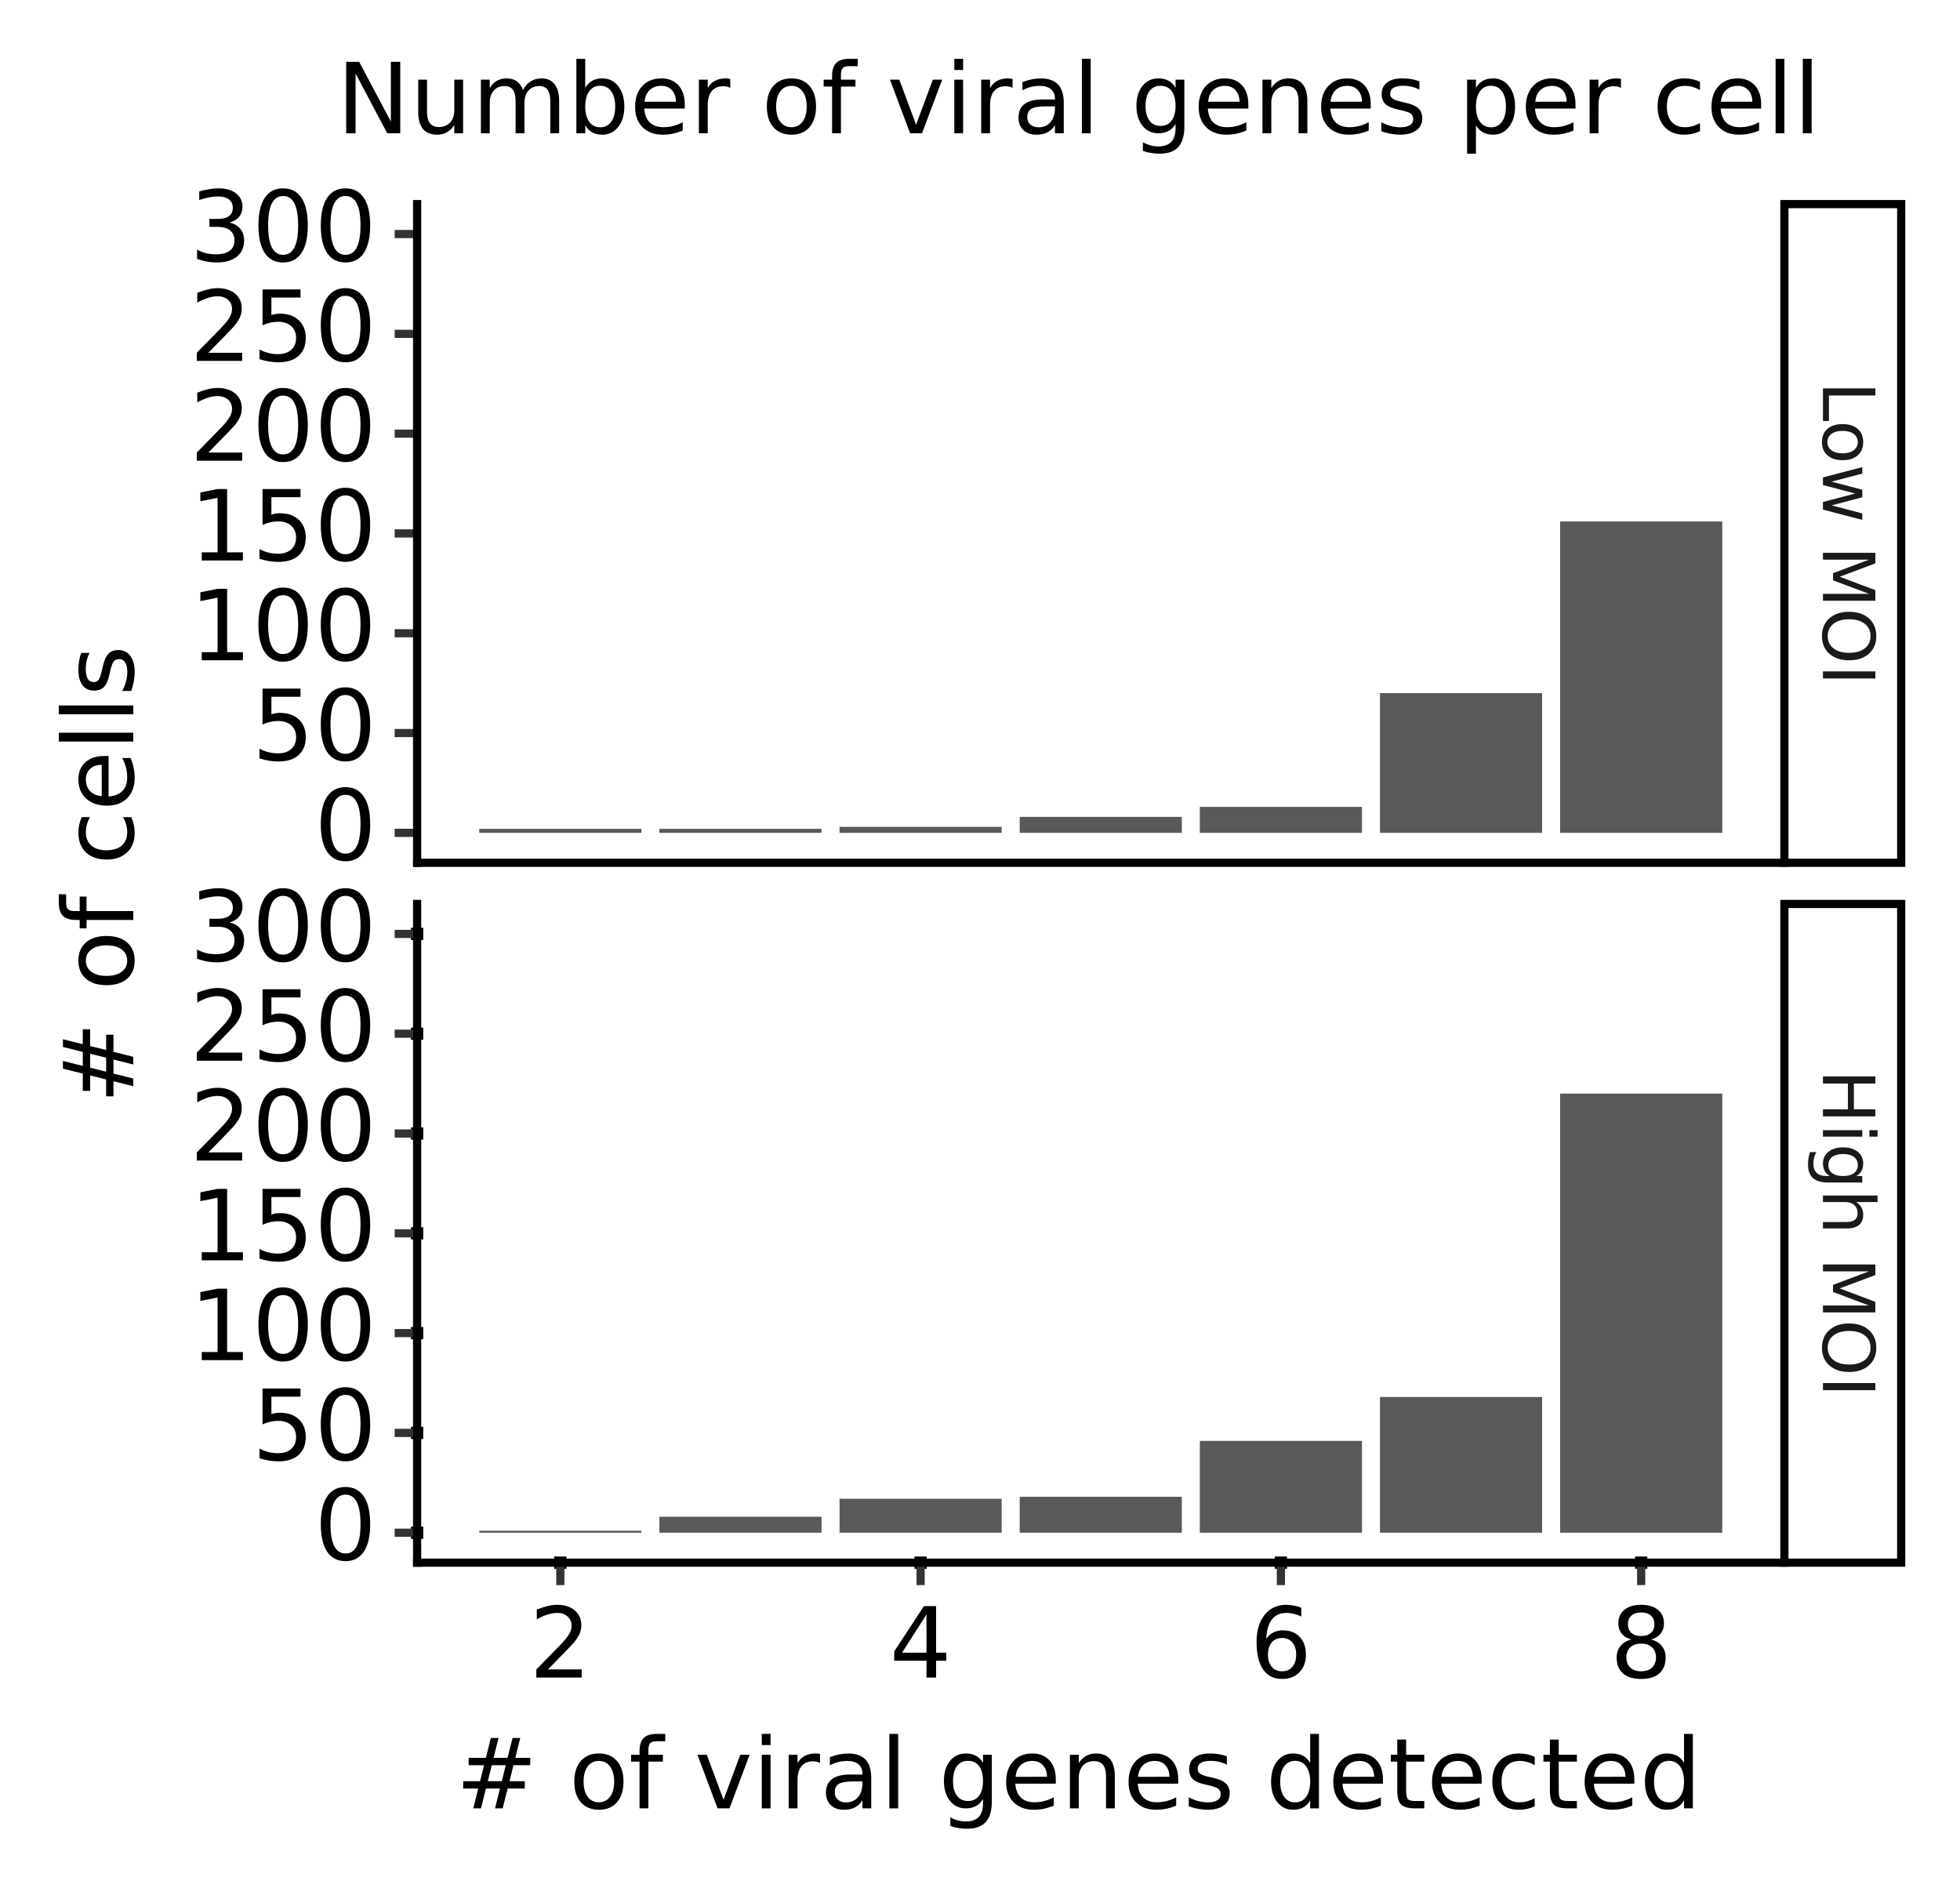
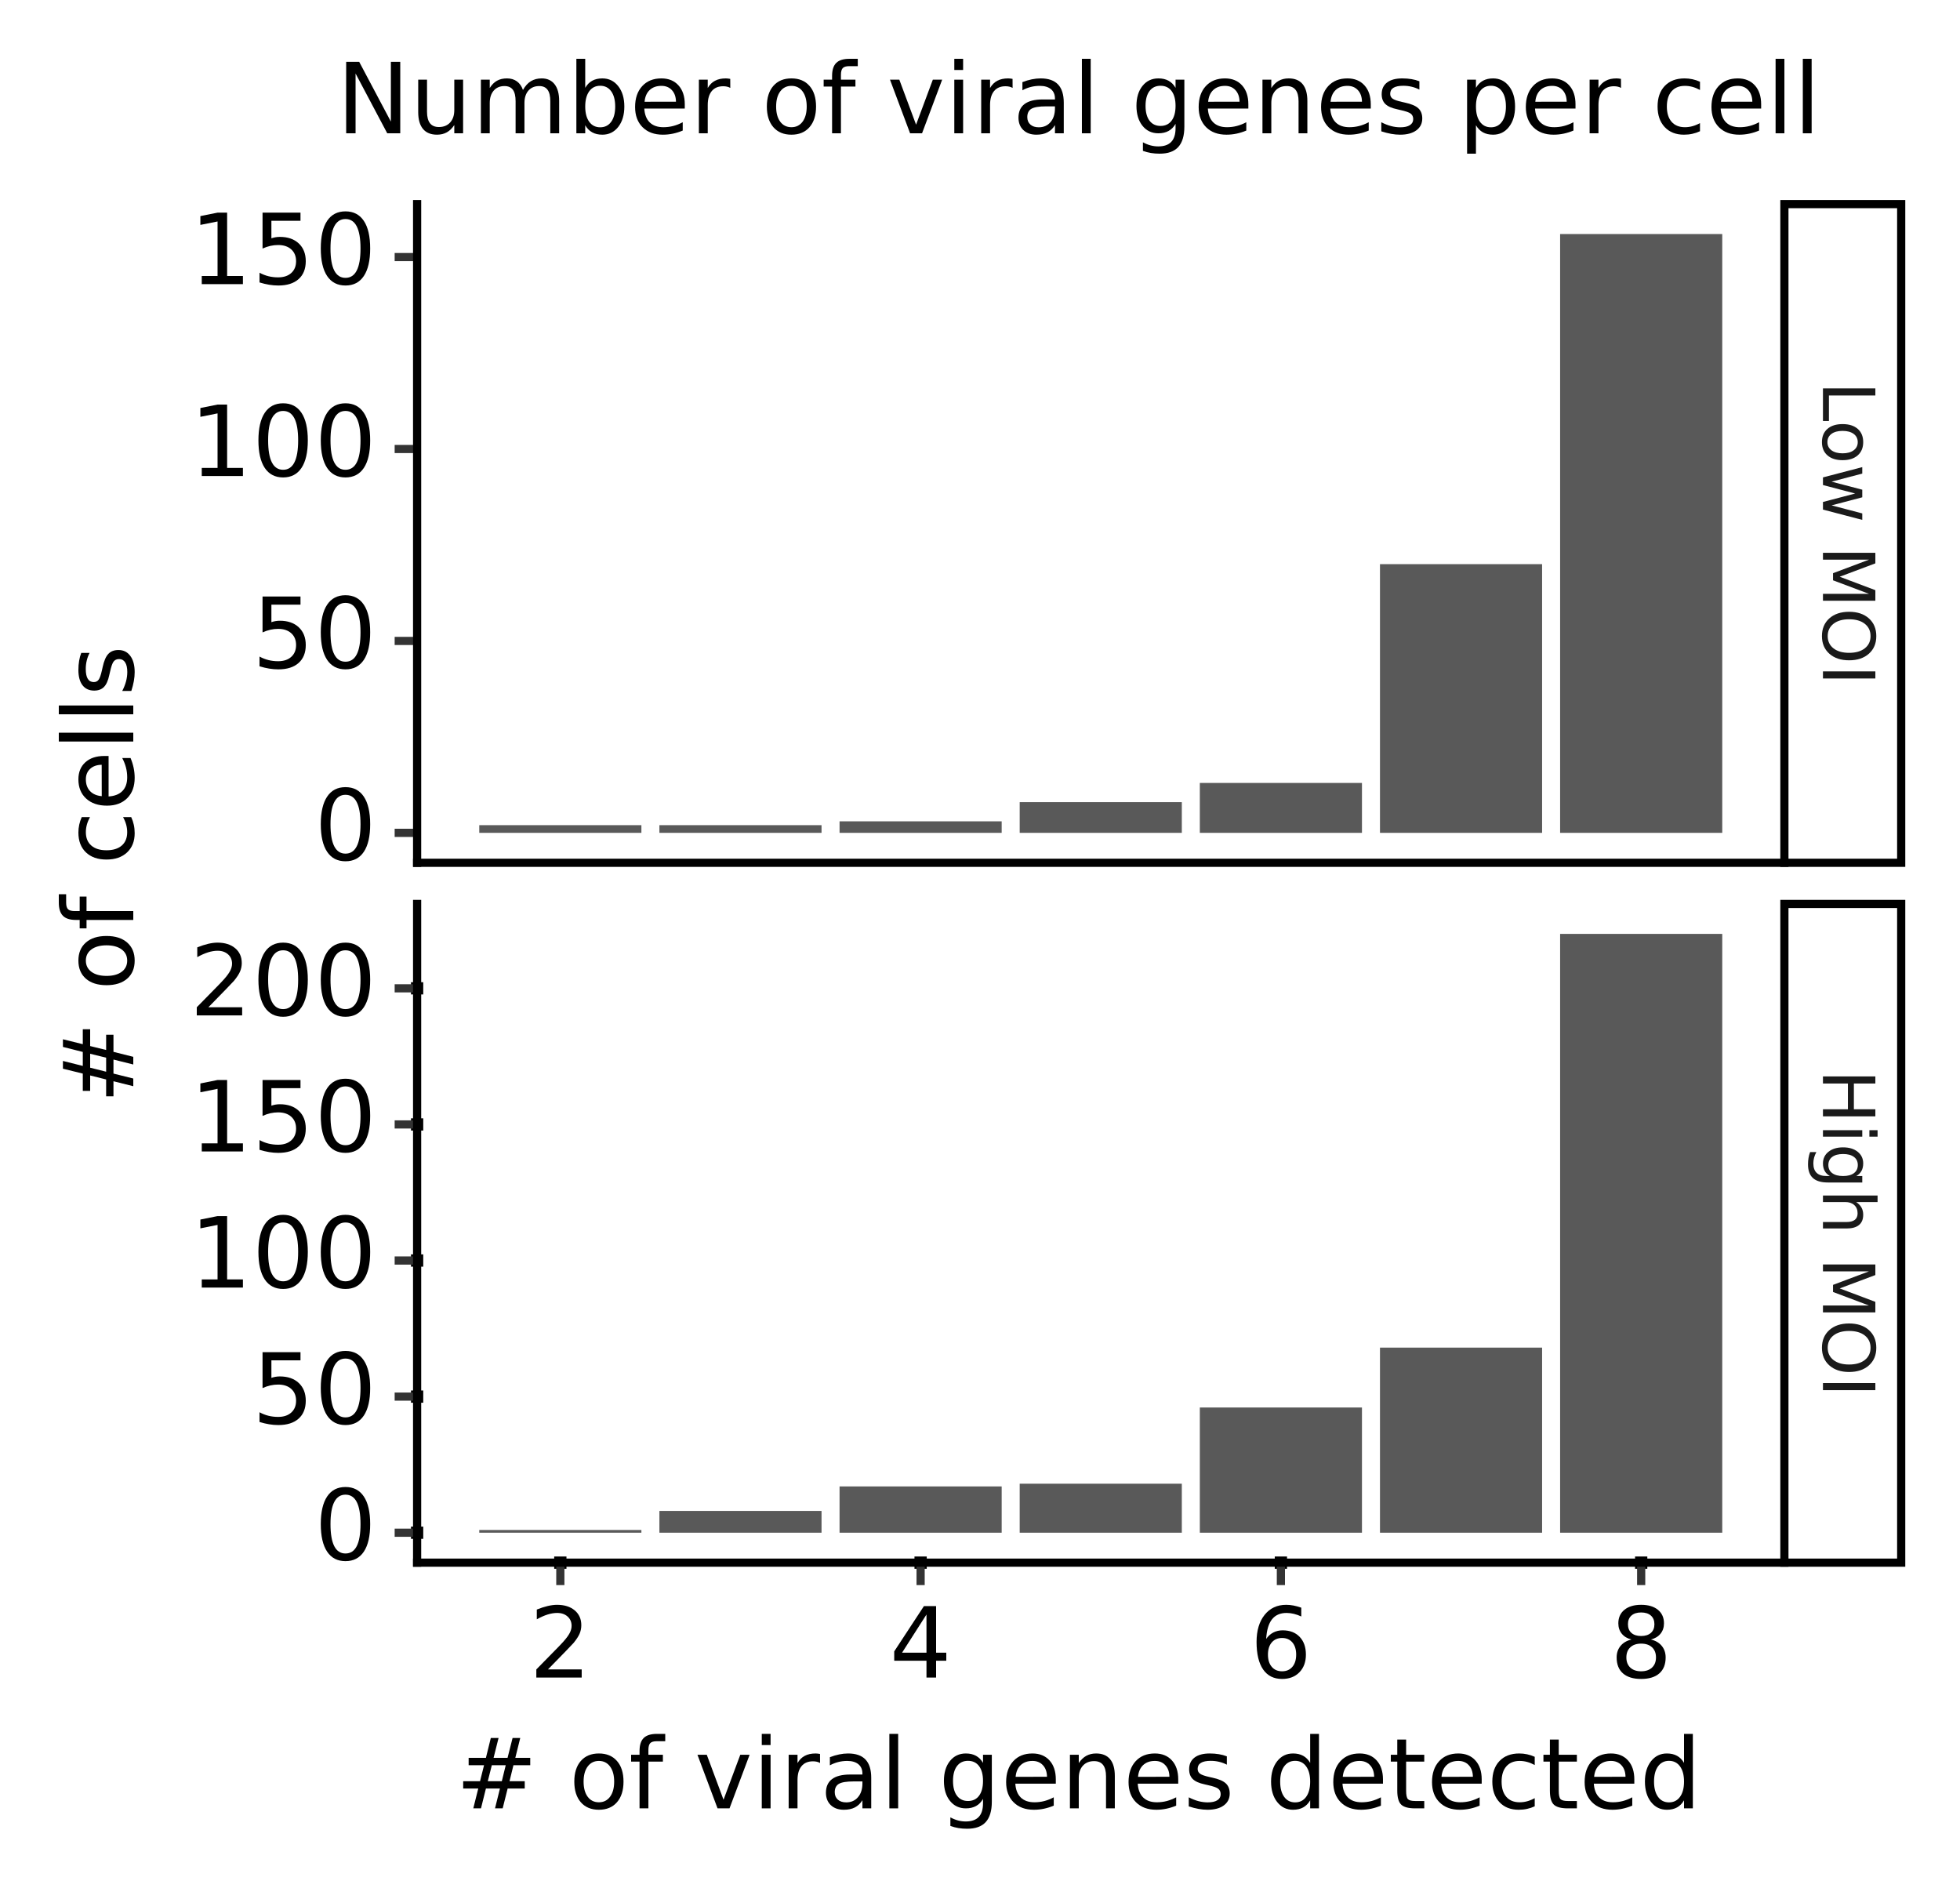
<svg xmlns="http://www.w3.org/2000/svg" xmlns:xlink="http://www.w3.org/1999/xlink" width="239.969pt" height="231.084pt" viewBox="0 0 239.969 231.084" version="1.1">
  <defs>
    <style type="text/css">*{stroke-linejoin: round; stroke-linecap: butt}</style>
  </defs>
  <g id="figure_1">
    <g id="patch_1">
      <path d="M 0 231.084  L 239.969 231.084  L 239.969 -0  L 0 -0  z " style="fill: #ffffff; stroke: #ffffff; stroke-linejoin: miter" />
    </g>
    <g id="axes_1">
      <g id="patch_2">
        <path d="M 51.069 105.627  L 218.469 105.627  L 218.469 24.987  L 51.069 24.987  z " style="fill: #ffffff" />
      </g>
      <g id="matplotlib.axis_1">
        <g id="xtick_1" />
        <g id="xtick_2" />
        <g id="xtick_3" />
        <g id="xtick_4" />
        <g id="xtick_5" />
        <g id="xtick_6" />
        <g id="xtick_7" />
      </g>
      <g id="matplotlib.axis_2">
        <g id="ytick_1">
          <g id="line2d_1">
            <path d="M 51.069 101.961  " style="fill: none; stroke: #000000; stroke-width: 1.5" />
            <defs>
-               <path id="m6dd702d6f1" d="M 0 0  L -2.75 0  " style="stroke: #333333" />
+               <path id="m15ce3a4426" d="M 0 0  L -2.75 0  " style="stroke: #333333" />
            </defs>
            <g>
-               <use xlink:href="#m6dd702d6f1" x="51.069" y="101.961" style="stroke: #333333" />
+               <use xlink:href="#m15ce3a4426" x="51.069" y="101.961" style="stroke: #333333" />
            </g>
          </g>
          <g id="text_1">
            <g transform="translate(38.48375 105.2725)scale(0.12 -0.12)">
              <defs>
                <path id="DejaVuSans-30" d="M 2034 4250  Q 1547 4250 1301 3770  Q 1056 3291 1056 2328  Q 1056 1369 1301 889  Q 1547 409 2034 409  Q 2525 409 2770 889  Q 3016 1369 3016 2328  Q 3016 3291 2770 3770  Q 2525 4250 2034 4250  z M 2034 4750  Q 2819 4750 3233 4129  Q 3647 3509 3647 2328  Q 3647 1150 3233 529  Q 2819 -91 2034 -91  Q 1250 -91 836 529  Q 422 1150 422 2328  Q 422 3509 836 4129  Q 1250 4750 2034 4750  z " transform="scale(0.015625)" />
              </defs>
              <use xlink:href="#DejaVuSans-30" />
            </g>
          </g>
        </g>
        <g id="ytick_2">
          <g id="line2d_2">
-             <path d="M 51.069 89.743  " style="fill: none; stroke: #000000; stroke-width: 1.5" />
-             <g>
-               <use xlink:href="#m6dd702d6f1" x="51.069" y="89.743" style="stroke: #333333" />
+             <path d="M 51.069 78.465  " style="fill: none; stroke: #000000; stroke-width: 1.5" />
+             <g>
+               <use xlink:href="#m15ce3a4426" x="51.069" y="78.465" style="stroke: #333333" />
            </g>
          </g>
          <g id="text_2">
-             <g transform="translate(30.84875 93.05431)scale(0.12 -0.12)">
+             <g transform="translate(30.84875 81.77599)scale(0.12 -0.12)">
              <defs>
                <path id="DejaVuSans-35" d="M 691 4666  L 3169 4666  L 3169 4134  L 1269 4134  L 1269 2991  Q 1406 3038 1543 3061  Q 1681 3084 1819 3084  Q 2600 3084 3056 2656  Q 3513 2228 3513 1497  Q 3513 744 3044 326  Q 2575 -91 1722 -91  Q 1428 -91 1123 -41  Q 819 9 494 109  L 494 744  Q 775 591 1075 516  Q 1375 441 1709 441  Q 2250 441 2565 725  Q 2881 1009 2881 1497  Q 2881 1984 2565 2268  Q 2250 2553 1709 2553  Q 1456 2553 1204 2497  Q 953 2441 691 2322  L 691 4666  z " transform="scale(0.015625)" />
              </defs>
              <use xlink:href="#DejaVuSans-35" />
              <use xlink:href="#DejaVuSans-30" x="63.623" />
            </g>
          </g>
        </g>
        <g id="ytick_3">
          <g id="line2d_3">
-             <path d="M 51.069 77.525  " style="fill: none; stroke: #000000; stroke-width: 1.5" />
-             <g>
-               <use xlink:href="#m6dd702d6f1" x="51.069" y="77.525" style="stroke: #333333" />
+             <path d="M 51.069 54.968  " style="fill: none; stroke: #000000; stroke-width: 1.5" />
+             <g>
+               <use xlink:href="#m15ce3a4426" x="51.069" y="54.968" style="stroke: #333333" />
            </g>
          </g>
          <g id="text_3">
-             <g transform="translate(23.21375 80.83613)scale(0.12 -0.12)">
+             <g transform="translate(23.21375 58.27949)scale(0.12 -0.12)">
              <defs>
                <path id="DejaVuSans-31" d="M 794 531  L 1825 531  L 1825 4091  L 703 3866  L 703 4441  L 1819 4666  L 2450 4666  L 2450 531  L 3481 531  L 3481 0  L 794 0  L 794 531  z " transform="scale(0.015625)" />
              </defs>
              <use xlink:href="#DejaVuSans-31" />
              <use xlink:href="#DejaVuSans-30" x="63.623" />
              <use xlink:href="#DejaVuSans-30" x="127.246" />
            </g>
          </g>
        </g>
        <g id="ytick_4">
          <g id="line2d_4">
-             <path d="M 51.069 65.307  " style="fill: none; stroke: #000000; stroke-width: 1.5" />
-             <g>
-               <use xlink:href="#m6dd702d6f1" x="51.069" y="65.307" style="stroke: #333333" />
+             <path d="M 51.069 31.472  " style="fill: none; stroke: #000000; stroke-width: 1.5" />
+             <g>
+               <use xlink:href="#m15ce3a4426" x="51.069" y="31.472" style="stroke: #333333" />
            </g>
          </g>
          <g id="text_4">
-             <g transform="translate(23.21375 68.61795)scale(0.12 -0.12)">
+             <g transform="translate(23.21375 34.78299)scale(0.12 -0.12)">
              <use xlink:href="#DejaVuSans-31" />
              <use xlink:href="#DejaVuSans-35" x="63.623" />
              <use xlink:href="#DejaVuSans-30" x="127.246" />
            </g>
          </g>
        </g>
-         <g id="ytick_5">
-           <g id="line2d_5">
-             <path d="M 51.069 53.089  " style="fill: none; stroke: #000000; stroke-width: 1.5" />
-             <g>
-               <use xlink:href="#m6dd702d6f1" x="51.069" y="53.089" style="stroke: #333333" />
-             </g>
-           </g>
-           <g id="text_5">
-             <g transform="translate(23.21375 56.39977)scale(0.12 -0.12)">
-               <defs>
-                 <path id="DejaVuSans-32" d="M 1228 531  L 3431 531  L 3431 0  L 469 0  L 469 531  Q 828 903 1448 1529  Q 2069 2156 2228 2338  Q 2531 2678 2651 2914  Q 2772 3150 2772 3378  Q 2772 3750 2511 3984  Q 2250 4219 1831 4219  Q 1534 4219 1204 4116  Q 875 4013 500 3803  L 500 4441  Q 881 4594 1212 4672  Q 1544 4750 1819 4750  Q 2544 4750 2975 4387  Q 3406 4025 3406 3419  Q 3406 3131 3298 2873  Q 3191 2616 2906 2266  Q 2828 2175 2409 1742  Q 1991 1309 1228 531  z " transform="scale(0.015625)" />
-               </defs>
-               <use xlink:href="#DejaVuSans-32" />
-               <use xlink:href="#DejaVuSans-30" x="63.623" />
-               <use xlink:href="#DejaVuSans-30" x="127.246" />
-             </g>
-           </g>
-         </g>
-         <g id="ytick_6">
-           <g id="line2d_6">
-             <path d="M 51.069 40.87  " style="fill: none; stroke: #000000; stroke-width: 1.5" />
-             <g>
-               <use xlink:href="#m6dd702d6f1" x="51.069" y="40.87" style="stroke: #333333" />
-             </g>
-           </g>
-           <g id="text_6">
-             <g transform="translate(23.21375 44.18159)scale(0.12 -0.12)">
-               <use xlink:href="#DejaVuSans-32" />
-               <use xlink:href="#DejaVuSans-35" x="63.623" />
-               <use xlink:href="#DejaVuSans-30" x="127.246" />
-             </g>
-           </g>
-         </g>
-         <g id="ytick_7">
-           <g id="line2d_7">
-             <path d="M 51.069 28.652  " style="fill: none; stroke: #000000; stroke-width: 1.5" />
-             <g>
-               <use xlink:href="#m6dd702d6f1" x="51.069" y="28.652" style="stroke: #333333" />
-             </g>
-           </g>
-           <g id="text_7">
-             <g transform="translate(23.21375 31.96341)scale(0.12 -0.12)">
-               <defs>
-                 <path id="DejaVuSans-33" d="M 2597 2516  Q 3050 2419 3304 2112  Q 3559 1806 3559 1356  Q 3559 666 3084 287  Q 2609 -91 1734 -91  Q 1441 -91 1130 -33  Q 819 25 488 141  L 488 750  Q 750 597 1062 519  Q 1375 441 1716 441  Q 2309 441 2620 675  Q 2931 909 2931 1356  Q 2931 1769 2642 2001  Q 2353 2234 1838 2234  L 1294 2234  L 1294 2753  L 1863 2753  Q 2328 2753 2575 2939  Q 2822 3125 2822 3475  Q 2822 3834 2567 4026  Q 2313 4219 1838 4219  Q 1578 4219 1281 4162  Q 984 4106 628 3988  L 628 4550  Q 988 4650 1302 4700  Q 1616 4750 1894 4750  Q 2613 4750 3031 4423  Q 3450 4097 3450 3541  Q 3450 3153 3228 2886  Q 3006 2619 2597 2516  z " transform="scale(0.015625)" />
-               </defs>
-               <use xlink:href="#DejaVuSans-33" />
-               <use xlink:href="#DejaVuSans-30" x="63.623" />
-               <use xlink:href="#DejaVuSans-30" x="127.246" />
-             </g>
-           </g>
-         </g>
-         <g id="ytick_8" />
-         <g id="ytick_9" />
-         <g id="ytick_10" />
-         <g id="ytick_11" />
-         <g id="ytick_12" />
-         <g id="ytick_13" />
-         <g id="text_8">
+         <g id="ytick_5" />
+         <g id="ytick_6" />
+         <g id="ytick_7" />
+         <g id="text_5">
          <g transform="translate(16.31812 135.142)rotate(-90)scale(0.12 -0.12)">
            <defs>
              <path id="DejaVuSans-23" d="M 3272 2816  L 2363 2816  L 2100 1772  L 3016 1772  L 3272 2816  z M 2803 4594  L 2478 3297  L 3391 3297  L 3719 4594  L 4219 4594  L 3897 3297  L 4872 3297  L 4872 2816  L 3775 2816  L 3519 1772  L 4513 1772  L 4513 1294  L 3397 1294  L 3072 0  L 2572 0  L 2894 1294  L 1978 1294  L 1656 0  L 1153 0  L 1478 1294  L 494 1294  L 494 1772  L 1594 1772  L 1856 2816  L 850 2816  L 850 3297  L 1978 3297  L 2297 4594  L 2803 4594  z " transform="scale(0.015625)" />
              <path id="DejaVuSans-20" transform="scale(0.015625)" />
              <path id="DejaVuSans-6f" d="M 1959 3097  Q 1497 3097 1228 2736  Q 959 2375 959 1747  Q 959 1119 1226 758  Q 1494 397 1959 397  Q 2419 397 2687 759  Q 2956 1122 2956 1747  Q 2956 2369 2687 2733  Q 2419 3097 1959 3097  z M 1959 3584  Q 2709 3584 3137 3096  Q 3566 2609 3566 1747  Q 3566 888 3137 398  Q 2709 -91 1959 -91  Q 1206 -91 779 398  Q 353 888 353 1747  Q 353 2609 779 3096  Q 1206 3584 1959 3584  z " transform="scale(0.015625)" />
              <path id="DejaVuSans-66" d="M 2375 4863  L 2375 4384  L 1825 4384  Q 1516 4384 1395 4259  Q 1275 4134 1275 3809  L 1275 3500  L 2222 3500  L 2222 3053  L 1275 3053  L 1275 0  L 697 0  L 697 3053  L 147 3053  L 147 3500  L 697 3500  L 697 3744  Q 697 4328 969 4595  Q 1241 4863 1831 4863  L 2375 4863  z " transform="scale(0.015625)" />
              <path id="DejaVuSans-63" d="M 3122 3366  L 3122 2828  Q 2878 2963 2633 3030  Q 2388 3097 2138 3097  Q 1578 3097 1268 2742  Q 959 2388 959 1747  Q 959 1106 1268 751  Q 1578 397 2138 397  Q 2388 397 2633 464  Q 2878 531 3122 666  L 3122 134  Q 2881 22 2623 -34  Q 2366 -91 2075 -91  Q 1284 -91 818 406  Q 353 903 353 1747  Q 353 2603 823 3093  Q 1294 3584 2113 3584  Q 2378 3584 2631 3529  Q 2884 3475 3122 3366  z " transform="scale(0.015625)" />
              <path id="DejaVuSans-65" d="M 3597 1894  L 3597 1613  L 953 1613  Q 991 1019 1311 708  Q 1631 397 2203 397  Q 2534 397 2845 478  Q 3156 559 3463 722  L 3463 178  Q 3153 47 2828 -22  Q 2503 -91 2169 -91  Q 1331 -91 842 396  Q 353 884 353 1716  Q 353 2575 817 3079  Q 1281 3584 2069 3584  Q 2775 3584 3186 3129  Q 3597 2675 3597 1894  z M 3022 2063  Q 3016 2534 2758 2815  Q 2500 3097 2075 3097  Q 1594 3097 1305 2825  Q 1016 2553 972 2059  L 3022 2063  z " transform="scale(0.015625)" />
              <path id="DejaVuSans-6c" d="M 603 4863  L 1178 4863  L 1178 0  L 603 0  L 603 4863  z " transform="scale(0.015625)" />
              <path id="DejaVuSans-73" d="M 2834 3397  L 2834 2853  Q 2591 2978 2328 3040  Q 2066 3103 1784 3103  Q 1356 3103 1142 2972  Q 928 2841 928 2578  Q 928 2378 1081 2264  Q 1234 2150 1697 2047  L 1894 2003  Q 2506 1872 2764 1633  Q 3022 1394 3022 966  Q 3022 478 2636 193  Q 2250 -91 1575 -91  Q 1294 -91 989 -36  Q 684 19 347 128  L 347 722  Q 666 556 975 473  Q 1284 391 1588 391  Q 1994 391 2212 530  Q 2431 669 2431 922  Q 2431 1156 2273 1281  Q 2116 1406 1581 1522  L 1381 1569  Q 847 1681 609 1914  Q 372 2147 372 2553  Q 372 3047 722 3315  Q 1072 3584 1716 3584  Q 2034 3584 2315 3537  Q 2597 3491 2834 3397  z " transform="scale(0.015625)" />
            </defs>
            <use xlink:href="#DejaVuSans-23" />
            <use xlink:href="#DejaVuSans-20" x="83.789" />
            <use xlink:href="#DejaVuSans-6f" x="115.576" />
            <use xlink:href="#DejaVuSans-66" x="176.758" />
            <use xlink:href="#DejaVuSans-20" x="211.963" />
            <use xlink:href="#DejaVuSans-63" x="243.75" />
            <use xlink:href="#DejaVuSans-65" x="298.73" />
            <use xlink:href="#DejaVuSans-6c" x="360.254" />
            <use xlink:href="#DejaVuSans-6c" x="388.037" />
            <use xlink:href="#DejaVuSans-73" x="415.82" />
          </g>
        </g>
      </g>
      <g id="PolyCollection_1">
-         <path d="M 58.678 101.961  L 58.678 101.473  L 78.528 101.473  L 78.528 101.961  z " clip-path="url(#pe7c951bf67)" style="fill: #595959" />
-         <path d="M 80.733 101.961  L 80.733 101.473  L 100.583 101.473  L 100.583 101.961  z " clip-path="url(#pe7c951bf67)" style="fill: #595959" />
-         <path d="M 102.789 101.961  L 102.789 101.228  L 122.638 101.228  L 122.638 101.961  z " clip-path="url(#pe7c951bf67)" style="fill: #595959" />
-         <path d="M 124.844 101.961  L 124.844 100.006  L 144.694 100.006  L 144.694 101.961  z " clip-path="url(#pe7c951bf67)" style="fill: #595959" />
-         <path d="M 146.899 101.961  L 146.899 98.785  L 166.749 98.785  L 166.749 101.961  z " clip-path="url(#pe7c951bf67)" style="fill: #595959" />
-         <path d="M 168.955 101.961  L 168.955 84.856  L 188.804 84.856  L 188.804 101.961  z " clip-path="url(#pe7c951bf67)" style="fill: #595959" />
-         <path d="M 191.01 101.961  L 191.01 63.841  L 210.86 63.841  L 210.86 101.961  z " clip-path="url(#pe7c951bf67)" style="fill: #595959" />
+         <path d="M 58.678 101.961  L 58.678 101.021  L 78.528 101.021  L 78.528 101.961  z " clip-path="url(#p0f2511ecdb)" style="fill: #595959" />
+         <path d="M 80.733 101.961  L 80.733 101.021  L 100.583 101.021  L 100.583 101.961  z " clip-path="url(#p0f2511ecdb)" style="fill: #595959" />
+         <path d="M 102.789 101.961  L 102.789 100.551  L 122.638 100.551  L 122.638 101.961  z " clip-path="url(#p0f2511ecdb)" style="fill: #595959" />
+         <path d="M 124.844 101.961  L 124.844 98.202  L 144.694 98.202  L 144.694 101.961  z " clip-path="url(#p0f2511ecdb)" style="fill: #595959" />
+         <path d="M 146.899 101.961  L 146.899 95.852  L 166.749 95.852  L 166.749 101.961  z " clip-path="url(#p0f2511ecdb)" style="fill: #595959" />
+         <path d="M 168.955 101.961  L 168.955 69.066  L 188.804 69.066  L 188.804 101.961  z " clip-path="url(#p0f2511ecdb)" style="fill: #595959" />
+         <path d="M 191.01 101.961  L 191.01 28.652  L 210.86 28.652  L 210.86 101.961  z " clip-path="url(#p0f2511ecdb)" style="fill: #595959" />
      </g>
      <g id="patch_3">
        <path d="M 218.469 105.627  L 232.769 105.627  L 232.769 24.987  L 218.469 24.987  L 218.469 105.627  z " style="fill: none; stroke: #000000; stroke-linejoin: miter" />
      </g>
      <g id="patch_4">
        <path d="M 51.069 105.627  L 51.069 24.987  " style="fill: none; stroke: #000000; stroke-linejoin: miter; stroke-linecap: square" />
      </g>
      <g id="patch_5">
        <path d="M 51.069 105.627  L 218.469 105.627  " style="fill: none; stroke: #000000; stroke-linejoin: miter; stroke-linecap: square" />
      </g>
-       <g id="text_9">
+       <g id="text_6">
        <g style="fill: #1a1a1a" transform="translate(223.1905 46.68508)rotate(-270)scale(0.088 -0.088)">
          <defs>
            <path id="DejaVuSans-4c" d="M 628 4666  L 1259 4666  L 1259 531  L 3531 531  L 3531 0  L 628 0  L 628 4666  z " transform="scale(0.015625)" />
            <path id="DejaVuSans-77" d="M 269 3500  L 844 3500  L 1563 769  L 2278 3500  L 2956 3500  L 3675 769  L 4391 3500  L 4966 3500  L 4050 0  L 3372 0  L 2619 2869  L 1863 0  L 1184 0  L 269 3500  z " transform="scale(0.015625)" />
            <path id="DejaVuSans-4d" d="M 628 4666  L 1569 4666  L 2759 1491  L 3956 4666  L 4897 4666  L 4897 0  L 4281 0  L 4281 4097  L 3078 897  L 2444 897  L 1241 4097  L 1241 0  L 628 0  L 628 4666  z " transform="scale(0.015625)" />
            <path id="DejaVuSans-4f" d="M 2522 4238  Q 1834 4238 1429 3725  Q 1025 3213 1025 2328  Q 1025 1447 1429 934  Q 1834 422 2522 422  Q 3209 422 3611 934  Q 4013 1447 4013 2328  Q 4013 3213 3611 3725  Q 3209 4238 2522 4238  z M 2522 4750  Q 3503 4750 4090 4092  Q 4678 3434 4678 2328  Q 4678 1225 4090 567  Q 3503 -91 2522 -91  Q 1538 -91 948 565  Q 359 1222 359 2328  Q 359 3434 948 4092  Q 1538 4750 2522 4750  z " transform="scale(0.015625)" />
            <path id="DejaVuSans-49" d="M 628 4666  L 1259 4666  L 1259 0  L 628 0  L 628 4666  z " transform="scale(0.015625)" />
          </defs>
          <use xlink:href="#DejaVuSans-4c" />
          <use xlink:href="#DejaVuSans-6f" x="53.963" />
          <use xlink:href="#DejaVuSans-77" x="115.145" />
          <use xlink:href="#DejaVuSans-20" x="196.932" />
          <use xlink:href="#DejaVuSans-4d" x="228.719" />
          <use xlink:href="#DejaVuSans-4f" x="314.998" />
          <use xlink:href="#DejaVuSans-49" x="393.709" />
        </g>
      </g>
    </g>
    <g id="axes_2">
      <g id="patch_6">
        <path d="M 51.069 191.307  L 218.469 191.307  L 218.469 110.667  L 51.069 110.667  z " style="fill: #ffffff" />
      </g>
      <g id="matplotlib.axis_3">
        <g id="xtick_8">
-           <g id="line2d_8">
+           <g id="line2d_5">
            <path d="M 68.603 191.307  " style="fill: none; stroke: #000000; stroke-width: 1.5; stroke-linecap: square" />
            <defs>
-               <path id="m1cd771f160" d="M 0 0  L 0 2.75  " style="stroke: #333333" />
+               <path id="m7a91508b03" d="M 0 0  L 0 2.75  " style="stroke: #333333" />
            </defs>
            <g>
-               <use xlink:href="#m1cd771f160" x="68.603" y="191.307" style="stroke: #333333" />
+               <use xlink:href="#m7a91508b03" x="68.603" y="191.307" style="stroke: #333333" />
+             </g>
+           </g>
+           <g id="text_7">
+             <g transform="translate(64.78524 205.3748)scale(0.12 -0.12)">
+               <defs>
+                 <path id="DejaVuSans-32" d="M 1228 531  L 3431 531  L 3431 0  L 469 0  L 469 531  Q 828 903 1448 1529  Q 2069 2156 2228 2338  Q 2531 2678 2651 2914  Q 2772 3150 2772 3378  Q 2772 3750 2511 3984  Q 2250 4219 1831 4219  Q 1534 4219 1204 4116  Q 875 4013 500 3803  L 500 4441  Q 881 4594 1212 4672  Q 1544 4750 1819 4750  Q 2544 4750 2975 4387  Q 3406 4025 3406 3419  Q 3406 3131 3298 2873  Q 3191 2616 2906 2266  Q 2828 2175 2409 1742  Q 1991 1309 1228 531  z " transform="scale(0.015625)" />
+               </defs>
+               <use xlink:href="#DejaVuSans-32" />
+             </g>
+           </g>
+         </g>
+         <g id="xtick_9">
+           <g id="line2d_6">
+             <path d="M 112.713 191.307  " style="fill: none; stroke: #000000; stroke-width: 1.5; stroke-linecap: square" />
+             <g>
+               <use xlink:href="#m7a91508b03" x="112.713" y="191.307" style="stroke: #333333" />
+             </g>
+           </g>
+           <g id="text_8">
+             <g transform="translate(108.8959 205.3748)scale(0.12 -0.12)">
+               <defs>
+                 <path id="DejaVuSans-34" d="M 2419 4116  L 825 1625  L 2419 1625  L 2419 4116  z M 2253 4666  L 3047 4666  L 3047 1625  L 3713 1625  L 3713 1100  L 3047 1100  L 3047 0  L 2419 0  L 2419 1100  L 313 1100  L 313 1709  L 2253 4666  z " transform="scale(0.015625)" />
+               </defs>
+               <use xlink:href="#DejaVuSans-34" />
+             </g>
+           </g>
+         </g>
+         <g id="xtick_10">
+           <g id="line2d_7">
+             <path d="M 156.824 191.307  " style="fill: none; stroke: #000000; stroke-width: 1.5; stroke-linecap: square" />
+             <g>
+               <use xlink:href="#m7a91508b03" x="156.824" y="191.307" style="stroke: #333333" />
+             </g>
+           </g>
+           <g id="text_9">
+             <g transform="translate(153.0066 205.3748)scale(0.12 -0.12)">
+               <defs>
+                 <path id="DejaVuSans-36" d="M 2113 2584  Q 1688 2584 1439 2293  Q 1191 2003 1191 1497  Q 1191 994 1439 701  Q 1688 409 2113 409  Q 2538 409 2786 701  Q 3034 994 3034 1497  Q 3034 2003 2786 2293  Q 2538 2584 2113 2584  z M 3366 4563  L 3366 3988  Q 3128 4100 2886 4159  Q 2644 4219 2406 4219  Q 1781 4219 1451 3797  Q 1122 3375 1075 2522  Q 1259 2794 1537 2939  Q 1816 3084 2150 3084  Q 2853 3084 3261 2657  Q 3669 2231 3669 1497  Q 3669 778 3244 343  Q 2819 -91 2113 -91  Q 1303 -91 875 529  Q 447 1150 447 2328  Q 447 3434 972 4092  Q 1497 4750 2381 4750  Q 2619 4750 2861 4703  Q 3103 4656 3366 4563  z " transform="scale(0.015625)" />
+               </defs>
+               <use xlink:href="#DejaVuSans-36" />
+             </g>
+           </g>
+         </g>
+         <g id="xtick_11">
+           <g id="line2d_8">
+             <path d="M 200.935 191.307  " style="fill: none; stroke: #000000; stroke-width: 1.5; stroke-linecap: square" />
+             <g>
+               <use xlink:href="#m7a91508b03" x="200.935" y="191.307" style="stroke: #333333" />
            </g>
          </g>
          <g id="text_10">
-             <g transform="translate(64.78524 205.3748)scale(0.12 -0.12)">
-               <use xlink:href="#DejaVuSans-32" />
-             </g>
-           </g>
-         </g>
-         <g id="xtick_9">
-           <g id="line2d_9">
-             <path d="M 112.713 191.307  " style="fill: none; stroke: #000000; stroke-width: 1.5; stroke-linecap: square" />
-             <g>
-               <use xlink:href="#m1cd771f160" x="112.713" y="191.307" style="stroke: #333333" />
-             </g>
-           </g>
-           <g id="text_11">
-             <g transform="translate(108.8959 205.3748)scale(0.12 -0.12)">
-               <defs>
-                 <path id="DejaVuSans-34" d="M 2419 4116  L 825 1625  L 2419 1625  L 2419 4116  z M 2253 4666  L 3047 4666  L 3047 1625  L 3713 1625  L 3713 1100  L 3047 1100  L 3047 0  L 2419 0  L 2419 1100  L 313 1100  L 313 1709  L 2253 4666  z " transform="scale(0.015625)" />
-               </defs>
-               <use xlink:href="#DejaVuSans-34" />
-             </g>
-           </g>
-         </g>
-         <g id="xtick_10">
-           <g id="line2d_10">
-             <path d="M 156.824 191.307  " style="fill: none; stroke: #000000; stroke-width: 1.5; stroke-linecap: square" />
-             <g>
-               <use xlink:href="#m1cd771f160" x="156.824" y="191.307" style="stroke: #333333" />
-             </g>
-           </g>
-           <g id="text_12">
-             <g transform="translate(153.0066 205.3748)scale(0.12 -0.12)">
-               <defs>
-                 <path id="DejaVuSans-36" d="M 2113 2584  Q 1688 2584 1439 2293  Q 1191 2003 1191 1497  Q 1191 994 1439 701  Q 1688 409 2113 409  Q 2538 409 2786 701  Q 3034 994 3034 1497  Q 3034 2003 2786 2293  Q 2538 2584 2113 2584  z M 3366 4563  L 3366 3988  Q 3128 4100 2886 4159  Q 2644 4219 2406 4219  Q 1781 4219 1451 3797  Q 1122 3375 1075 2522  Q 1259 2794 1537 2939  Q 1816 3084 2150 3084  Q 2853 3084 3261 2657  Q 3669 2231 3669 1497  Q 3669 778 3244 343  Q 2819 -91 2113 -91  Q 1303 -91 875 529  Q 447 1150 447 2328  Q 447 3434 972 4092  Q 1497 4750 2381 4750  Q 2619 4750 2861 4703  Q 3103 4656 3366 4563  z " transform="scale(0.015625)" />
-               </defs>
-               <use xlink:href="#DejaVuSans-36" />
-             </g>
-           </g>
-         </g>
-         <g id="xtick_11">
-           <g id="line2d_11">
-             <path d="M 200.935 191.307  " style="fill: none; stroke: #000000; stroke-width: 1.5; stroke-linecap: square" />
-             <g>
-               <use xlink:href="#m1cd771f160" x="200.935" y="191.307" style="stroke: #333333" />
-             </g>
-           </g>
-           <g id="text_13">
            <g transform="translate(197.1173 205.3748)scale(0.12 -0.12)">
              <defs>
                <path id="DejaVuSans-38" d="M 2034 2216  Q 1584 2216 1326 1975  Q 1069 1734 1069 1313  Q 1069 891 1326 650  Q 1584 409 2034 409  Q 2484 409 2743 651  Q 3003 894 3003 1313  Q 3003 1734 2745 1975  Q 2488 2216 2034 2216  z M 1403 2484  Q 997 2584 770 2862  Q 544 3141 544 3541  Q 544 4100 942 4425  Q 1341 4750 2034 4750  Q 2731 4750 3128 4425  Q 3525 4100 3525 3541  Q 3525 3141 3298 2862  Q 3072 2584 2669 2484  Q 3125 2378 3379 2068  Q 3634 1759 3634 1313  Q 3634 634 3220 271  Q 2806 -91 2034 -91  Q 1263 -91 848 271  Q 434 634 434 1313  Q 434 1759 690 2068  Q 947 2378 1403 2484  z M 1172 3481  Q 1172 3119 1398 2916  Q 1625 2713 2034 2713  Q 2441 2713 2670 2916  Q 2900 3119 2900 3481  Q 2900 3844 2670 4047  Q 2441 4250 2034 4250  Q 1625 4250 1398 4047  Q 1172 3844 1172 3481  z " transform="scale(0.015625)" />
              </defs>
              <use xlink:href="#DejaVuSans-38" />
            </g>
          </g>
        </g>
        <g id="xtick_12" />
        <g id="xtick_13" />
        <g id="xtick_14" />
-         <g id="text_14">
+         <g id="text_11">
          <g transform="translate(55.78344 221.3886)scale(0.12 -0.12)">
            <defs>
              <path id="DejaVuSans-76" d="M 191 3500  L 800 3500  L 1894 563  L 2988 3500  L 3597 3500  L 2284 0  L 1503 0  L 191 3500  z " transform="scale(0.015625)" />
              <path id="DejaVuSans-69" d="M 603 3500  L 1178 3500  L 1178 0  L 603 0  L 603 3500  z M 603 4863  L 1178 4863  L 1178 4134  L 603 4134  L 603 4863  z " transform="scale(0.015625)" />
              <path id="DejaVuSans-72" d="M 2631 2963  Q 2534 3019 2420 3045  Q 2306 3072 2169 3072  Q 1681 3072 1420 2755  Q 1159 2438 1159 1844  L 1159 0  L 581 0  L 581 3500  L 1159 3500  L 1159 2956  Q 1341 3275 1631 3429  Q 1922 3584 2338 3584  Q 2397 3584 2469 3576  Q 2541 3569 2628 3553  L 2631 2963  z " transform="scale(0.015625)" />
              <path id="DejaVuSans-61" d="M 2194 1759  Q 1497 1759 1228 1600  Q 959 1441 959 1056  Q 959 750 1161 570  Q 1363 391 1709 391  Q 2188 391 2477 730  Q 2766 1069 2766 1631  L 2766 1759  L 2194 1759  z M 3341 1997  L 3341 0  L 2766 0  L 2766 531  Q 2569 213 2275 61  Q 1981 -91 1556 -91  Q 1019 -91 701 211  Q 384 513 384 1019  Q 384 1609 779 1909  Q 1175 2209 1959 2209  L 2766 2209  L 2766 2266  Q 2766 2663 2505 2880  Q 2244 3097 1772 3097  Q 1472 3097 1187 3025  Q 903 2953 641 2809  L 641 3341  Q 956 3463 1253 3523  Q 1550 3584 1831 3584  Q 2591 3584 2966 3190  Q 3341 2797 3341 1997  z " transform="scale(0.015625)" />
              <path id="DejaVuSans-67" d="M 2906 1791  Q 2906 2416 2648 2759  Q 2391 3103 1925 3103  Q 1463 3103 1205 2759  Q 947 2416 947 1791  Q 947 1169 1205 825  Q 1463 481 1925 481  Q 2391 481 2648 825  Q 2906 1169 2906 1791  z M 3481 434  Q 3481 -459 3084 -895  Q 2688 -1331 1869 -1331  Q 1566 -1331 1297 -1286  Q 1028 -1241 775 -1147  L 775 -588  Q 1028 -725 1275 -790  Q 1522 -856 1778 -856  Q 2344 -856 2625 -561  Q 2906 -266 2906 331  L 2906 616  Q 2728 306 2450 153  Q 2172 0 1784 0  Q 1141 0 747 490  Q 353 981 353 1791  Q 353 2603 747 3093  Q 1141 3584 1784 3584  Q 2172 3584 2450 3431  Q 2728 3278 2906 2969  L 2906 3500  L 3481 3500  L 3481 434  z " transform="scale(0.015625)" />
              <path id="DejaVuSans-6e" d="M 3513 2113  L 3513 0  L 2938 0  L 2938 2094  Q 2938 2591 2744 2837  Q 2550 3084 2163 3084  Q 1697 3084 1428 2787  Q 1159 2491 1159 1978  L 1159 0  L 581 0  L 581 3500  L 1159 3500  L 1159 2956  Q 1366 3272 1645 3428  Q 1925 3584 2291 3584  Q 2894 3584 3203 3211  Q 3513 2838 3513 2113  z " transform="scale(0.015625)" />
              <path id="DejaVuSans-64" d="M 2906 2969  L 2906 4863  L 3481 4863  L 3481 0  L 2906 0  L 2906 525  Q 2725 213 2448 61  Q 2172 -91 1784 -91  Q 1150 -91 751 415  Q 353 922 353 1747  Q 353 2572 751 3078  Q 1150 3584 1784 3584  Q 2172 3584 2448 3432  Q 2725 3281 2906 2969  z M 947 1747  Q 947 1113 1208 752  Q 1469 391 1925 391  Q 2381 391 2643 752  Q 2906 1113 2906 1747  Q 2906 2381 2643 2742  Q 2381 3103 1925 3103  Q 1469 3103 1208 2742  Q 947 2381 947 1747  z " transform="scale(0.015625)" />
              <path id="DejaVuSans-74" d="M 1172 4494  L 1172 3500  L 2356 3500  L 2356 3053  L 1172 3053  L 1172 1153  Q 1172 725 1289 603  Q 1406 481 1766 481  L 2356 481  L 2356 0  L 1766 0  Q 1100 0 847 248  Q 594 497 594 1153  L 594 3053  L 172 3053  L 172 3500  L 594 3500  L 594 4494  L 1172 4494  z " transform="scale(0.015625)" />
            </defs>
            <use xlink:href="#DejaVuSans-23" />
            <use xlink:href="#DejaVuSans-20" x="83.789" />
            <use xlink:href="#DejaVuSans-6f" x="115.576" />
            <use xlink:href="#DejaVuSans-66" x="176.758" />
            <use xlink:href="#DejaVuSans-20" x="211.963" />
            <use xlink:href="#DejaVuSans-76" x="243.75" />
            <use xlink:href="#DejaVuSans-69" x="302.93" />
            <use xlink:href="#DejaVuSans-72" x="330.713" />
            <use xlink:href="#DejaVuSans-61" x="371.826" />
            <use xlink:href="#DejaVuSans-6c" x="433.105" />
            <use xlink:href="#DejaVuSans-20" x="460.889" />
            <use xlink:href="#DejaVuSans-67" x="492.676" />
            <use xlink:href="#DejaVuSans-65" x="556.152" />
            <use xlink:href="#DejaVuSans-6e" x="617.676" />
            <use xlink:href="#DejaVuSans-65" x="681.055" />
            <use xlink:href="#DejaVuSans-73" x="742.578" />
            <use xlink:href="#DejaVuSans-20" x="794.678" />
            <use xlink:href="#DejaVuSans-64" x="826.465" />
            <use xlink:href="#DejaVuSans-65" x="889.941" />
            <use xlink:href="#DejaVuSans-74" x="951.465" />
            <use xlink:href="#DejaVuSans-65" x="990.674" />
            <use xlink:href="#DejaVuSans-63" x="1052.197" />
            <use xlink:href="#DejaVuSans-74" x="1107.178" />
            <use xlink:href="#DejaVuSans-65" x="1146.387" />
            <use xlink:href="#DejaVuSans-64" x="1207.91" />
          </g>
        </g>
      </g>
      <g id="matplotlib.axis_4">
-         <g id="ytick_14">
-           <g id="line2d_12">
+         <g id="ytick_8">
+           <g id="line2d_9">
            <path d="M 51.069 187.641  " style="fill: none; stroke: #000000; stroke-width: 1.5; stroke-linecap: square" />
            <g>
-               <use xlink:href="#m6dd702d6f1" x="51.069" y="187.641" style="stroke: #333333" />
-             </g>
-           </g>
-           <g id="text_15">
+               <use xlink:href="#m15ce3a4426" x="51.069" y="187.641" style="stroke: #333333" />
+             </g>
+           </g>
+           <g id="text_12">
            <g transform="translate(38.48375 190.9525)scale(0.12 -0.12)">
              <use xlink:href="#DejaVuSans-30" />
            </g>
          </g>
        </g>
-         <g id="ytick_15">
-           <g id="line2d_13">
-             <path d="M 51.069 175.423  " style="fill: none; stroke: #000000; stroke-width: 1.5; stroke-linecap: square" />
-             <g>
-               <use xlink:href="#m6dd702d6f1" x="51.069" y="175.423" style="stroke: #333333" />
-             </g>
-           </g>
-           <g id="text_16">
-             <g transform="translate(30.84875 178.7343)scale(0.12 -0.12)">
+         <g id="ytick_9">
+           <g id="line2d_10">
+             <path d="M 51.069 170.98  " style="fill: none; stroke: #000000; stroke-width: 1.5; stroke-linecap: square" />
+             <g>
+               <use xlink:href="#m15ce3a4426" x="51.069" y="170.98" style="stroke: #333333" />
+             </g>
+           </g>
+           <g id="text_13">
+             <g transform="translate(30.84875 174.2913)scale(0.12 -0.12)">
              <use xlink:href="#DejaVuSans-35" />
              <use xlink:href="#DejaVuSans-30" x="63.623" />
            </g>
          </g>
        </g>
-         <g id="ytick_16">
-           <g id="line2d_14">
-             <path d="M 51.069 163.205  " style="fill: none; stroke: #000000; stroke-width: 1.5; stroke-linecap: square" />
-             <g>
-               <use xlink:href="#m6dd702d6f1" x="51.069" y="163.205" style="stroke: #333333" />
-             </g>
-           </g>
-           <g id="text_17">
-             <g transform="translate(23.21375 166.5161)scale(0.12 -0.12)">
+         <g id="ytick_10">
+           <g id="line2d_11">
+             <path d="M 51.069 154.319  " style="fill: none; stroke: #000000; stroke-width: 1.5; stroke-linecap: square" />
+             <g>
+               <use xlink:href="#m15ce3a4426" x="51.069" y="154.319" style="stroke: #333333" />
+             </g>
+           </g>
+           <g id="text_14">
+             <g transform="translate(23.21375 157.6302)scale(0.12 -0.12)">
              <use xlink:href="#DejaVuSans-31" />
              <use xlink:href="#DejaVuSans-30" x="63.623" />
              <use xlink:href="#DejaVuSans-30" x="127.246" />
            </g>
          </g>
        </g>
-         <g id="ytick_17">
-           <g id="line2d_15">
-             <path d="M 51.069 150.987  " style="fill: none; stroke: #000000; stroke-width: 1.5; stroke-linecap: square" />
-             <g>
-               <use xlink:href="#m6dd702d6f1" x="51.069" y="150.987" style="stroke: #333333" />
-             </g>
-           </g>
-           <g id="text_18">
-             <g transform="translate(23.21375 154.298)scale(0.12 -0.12)">
+         <g id="ytick_11">
+           <g id="line2d_12">
+             <path d="M 51.069 137.658  " style="fill: none; stroke: #000000; stroke-width: 1.5; stroke-linecap: square" />
+             <g>
+               <use xlink:href="#m15ce3a4426" x="51.069" y="137.658" style="stroke: #333333" />
+             </g>
+           </g>
+           <g id="text_15">
+             <g transform="translate(23.21375 140.969)scale(0.12 -0.12)">
              <use xlink:href="#DejaVuSans-31" />
              <use xlink:href="#DejaVuSans-35" x="63.623" />
              <use xlink:href="#DejaVuSans-30" x="127.246" />
            </g>
          </g>
        </g>
-         <g id="ytick_18">
-           <g id="line2d_16">
-             <path d="M 51.069 138.769  " style="fill: none; stroke: #000000; stroke-width: 1.5; stroke-linecap: square" />
-             <g>
-               <use xlink:href="#m6dd702d6f1" x="51.069" y="138.769" style="stroke: #333333" />
-             </g>
-           </g>
-           <g id="text_19">
-             <g transform="translate(23.21375 142.0798)scale(0.12 -0.12)">
+         <g id="ytick_12">
+           <g id="line2d_13">
+             <path d="M 51.069 120.997  " style="fill: none; stroke: #000000; stroke-width: 1.5; stroke-linecap: square" />
+             <g>
+               <use xlink:href="#m15ce3a4426" x="51.069" y="120.997" style="stroke: #333333" />
+             </g>
+           </g>
+           <g id="text_16">
+             <g transform="translate(23.21375 124.3079)scale(0.12 -0.12)">
              <use xlink:href="#DejaVuSans-32" />
              <use xlink:href="#DejaVuSans-30" x="63.623" />
              <use xlink:href="#DejaVuSans-30" x="127.246" />
            </g>
          </g>
        </g>
-         <g id="ytick_19">
-           <g id="line2d_17">
-             <path d="M 51.069 126.55  " style="fill: none; stroke: #000000; stroke-width: 1.5; stroke-linecap: square" />
-             <g>
-               <use xlink:href="#m6dd702d6f1" x="51.069" y="126.55" style="stroke: #333333" />
-             </g>
-           </g>
-           <g id="text_20">
-             <g transform="translate(23.21375 129.8616)scale(0.12 -0.12)">
-               <use xlink:href="#DejaVuSans-32" />
-               <use xlink:href="#DejaVuSans-35" x="63.623" />
-               <use xlink:href="#DejaVuSans-30" x="127.246" />
-             </g>
-           </g>
-         </g>
-         <g id="ytick_20">
-           <g id="line2d_18">
-             <path d="M 51.069 114.332  " style="fill: none; stroke: #000000; stroke-width: 1.5; stroke-linecap: square" />
-             <g>
-               <use xlink:href="#m6dd702d6f1" x="51.069" y="114.332" style="stroke: #333333" />
-             </g>
-           </g>
-           <g id="text_21">
-             <g transform="translate(23.21375 117.6434)scale(0.12 -0.12)">
-               <use xlink:href="#DejaVuSans-33" />
-               <use xlink:href="#DejaVuSans-30" x="63.623" />
-               <use xlink:href="#DejaVuSans-30" x="127.246" />
-             </g>
-           </g>
-         </g>
-         <g id="ytick_21" />
-         <g id="ytick_22" />
-         <g id="ytick_23" />
-         <g id="ytick_24" />
-         <g id="ytick_25" />
-         <g id="ytick_26" />
+         <g id="ytick_13" />
+         <g id="ytick_14" />
+         <g id="ytick_15" />
+         <g id="ytick_16" />
+         <g id="ytick_17" />
      </g>
      <g id="PolyCollection_2">
-         <path d="M 58.678 187.641  L 58.678 187.397  L 78.528 187.397  L 78.528 187.641  z " clip-path="url(#pefd5558faa)" style="fill: #595959" />
-         <path d="M 80.733 187.641  L 80.733 185.686  L 100.583 185.686  L 100.583 187.641  z " clip-path="url(#pefd5558faa)" style="fill: #595959" />
-         <path d="M 102.789 187.641  L 102.789 183.487  L 122.638 183.487  L 122.638 187.641  z " clip-path="url(#pefd5558faa)" style="fill: #595959" />
-         <path d="M 124.844 187.641  L 124.844 183.243  L 144.694 183.243  L 144.694 187.641  z " clip-path="url(#pefd5558faa)" style="fill: #595959" />
-         <path d="M 146.899 187.641  L 146.899 176.401  L 166.749 176.401  L 166.749 187.641  z " clip-path="url(#pefd5558faa)" style="fill: #595959" />
-         <path d="M 168.955 187.641  L 168.955 171.025  L 188.804 171.025  L 188.804 187.641  z " clip-path="url(#pefd5558faa)" style="fill: #595959" />
-         <path d="M 191.01 187.641  L 191.01 133.881  L 210.86 133.881  L 210.86 187.641  z " clip-path="url(#pefd5558faa)" style="fill: #595959" />
+         <path d="M 58.678 187.641  L 58.678 187.308  L 78.528 187.308  L 78.528 187.641  z " clip-path="url(#p1acb19a252)" style="fill: #595959" />
+         <path d="M 80.733 187.641  L 80.733 184.975  L 100.583 184.975  L 100.583 187.641  z " clip-path="url(#p1acb19a252)" style="fill: #595959" />
+         <path d="M 102.789 187.641  L 102.789 181.976  L 122.638 181.976  L 122.638 187.641  z " clip-path="url(#p1acb19a252)" style="fill: #595959" />
+         <path d="M 124.844 187.641  L 124.844 181.643  L 144.694 181.643  L 144.694 187.641  z " clip-path="url(#p1acb19a252)" style="fill: #595959" />
+         <path d="M 146.899 187.641  L 146.899 172.313  L 166.749 172.313  L 166.749 187.641  z " clip-path="url(#p1acb19a252)" style="fill: #595959" />
+         <path d="M 168.955 187.641  L 168.955 164.982  L 188.804 164.982  L 188.804 187.641  z " clip-path="url(#p1acb19a252)" style="fill: #595959" />
+         <path d="M 191.01 187.641  L 191.01 114.332  L 210.86 114.332  L 210.86 187.641  z " clip-path="url(#p1acb19a252)" style="fill: #595959" />
      </g>
      <g id="patch_7">
        <path d="M 218.469 191.307  L 232.769 191.307  L 232.769 110.667  L 218.469 110.667  L 218.469 191.307  z " style="fill: none; stroke: #000000; stroke-linejoin: miter" />
      </g>
      <g id="patch_8">
        <path d="M 51.069 191.307  L 51.069 110.667  " style="fill: none; stroke: #000000; stroke-linejoin: miter; stroke-linecap: square" />
      </g>
      <g id="patch_9">
        <path d="M 51.069 191.307  L 218.469 191.307  " style="fill: none; stroke: #000000; stroke-linejoin: miter; stroke-linecap: square" />
      </g>
-       <g id="text_22">
+       <g id="text_17">
        <g style="fill: #1a1a1a" transform="translate(223.1905 130.9172)rotate(-270)scale(0.088 -0.088)">
          <defs>
            <path id="DejaVuSans-48" d="M 628 4666  L 1259 4666  L 1259 2753  L 3553 2753  L 3553 4666  L 4184 4666  L 4184 0  L 3553 0  L 3553 2222  L 1259 2222  L 1259 0  L 628 0  L 628 4666  z " transform="scale(0.015625)" />
            <path id="DejaVuSans-68" d="M 3513 2113  L 3513 0  L 2938 0  L 2938 2094  Q 2938 2591 2744 2837  Q 2550 3084 2163 3084  Q 1697 3084 1428 2787  Q 1159 2491 1159 1978  L 1159 0  L 581 0  L 581 4863  L 1159 4863  L 1159 2956  Q 1366 3272 1645 3428  Q 1925 3584 2291 3584  Q 2894 3584 3203 3211  Q 3513 2838 3513 2113  z " transform="scale(0.015625)" />
          </defs>
          <use xlink:href="#DejaVuSans-48" />
          <use xlink:href="#DejaVuSans-69" x="75.195" />
          <use xlink:href="#DejaVuSans-67" x="102.979" />
          <use xlink:href="#DejaVuSans-68" x="166.455" />
          <use xlink:href="#DejaVuSans-20" x="229.834" />
          <use xlink:href="#DejaVuSans-4d" x="261.621" />
          <use xlink:href="#DejaVuSans-4f" x="347.9" />
          <use xlink:href="#DejaVuSans-49" x="426.611" />
        </g>
      </g>
    </g>
-     <g id="text_23">
+     <g id="text_18">
      <g transform="translate(41.20625 16.31812)scale(0.12 -0.12)">
        <defs>
          <path id="DejaVuSans-4e" d="M 628 4666  L 1478 4666  L 3547 763  L 3547 4666  L 4159 4666  L 4159 0  L 3309 0  L 1241 3903  L 1241 0  L 628 0  L 628 4666  z " transform="scale(0.015625)" />
          <path id="DejaVuSans-75" d="M 544 1381  L 544 3500  L 1119 3500  L 1119 1403  Q 1119 906 1312 657  Q 1506 409 1894 409  Q 2359 409 2629 706  Q 2900 1003 2900 1516  L 2900 3500  L 3475 3500  L 3475 0  L 2900 0  L 2900 538  Q 2691 219 2414 64  Q 2138 -91 1772 -91  Q 1169 -91 856 284  Q 544 659 544 1381  z M 1991 3584  L 1991 3584  z " transform="scale(0.015625)" />
          <path id="DejaVuSans-6d" d="M 3328 2828  Q 3544 3216 3844 3400  Q 4144 3584 4550 3584  Q 5097 3584 5394 3201  Q 5691 2819 5691 2113  L 5691 0  L 5113 0  L 5113 2094  Q 5113 2597 4934 2840  Q 4756 3084 4391 3084  Q 3944 3084 3684 2787  Q 3425 2491 3425 1978  L 3425 0  L 2847 0  L 2847 2094  Q 2847 2600 2669 2842  Q 2491 3084 2119 3084  Q 1678 3084 1418 2786  Q 1159 2488 1159 1978  L 1159 0  L 581 0  L 581 3500  L 1159 3500  L 1159 2956  Q 1356 3278 1631 3431  Q 1906 3584 2284 3584  Q 2666 3584 2933 3390  Q 3200 3197 3328 2828  z " transform="scale(0.015625)" />
          <path id="DejaVuSans-62" d="M 3116 1747  Q 3116 2381 2855 2742  Q 2594 3103 2138 3103  Q 1681 3103 1420 2742  Q 1159 2381 1159 1747  Q 1159 1113 1420 752  Q 1681 391 2138 391  Q 2594 391 2855 752  Q 3116 1113 3116 1747  z M 1159 2969  Q 1341 3281 1617 3432  Q 1894 3584 2278 3584  Q 2916 3584 3314 3078  Q 3713 2572 3713 1747  Q 3713 922 3314 415  Q 2916 -91 2278 -91  Q 1894 -91 1617 61  Q 1341 213 1159 525  L 1159 0  L 581 0  L 581 4863  L 1159 4863  L 1159 2969  z " transform="scale(0.015625)" />
          <path id="DejaVuSans-70" d="M 1159 525  L 1159 -1331  L 581 -1331  L 581 3500  L 1159 3500  L 1159 2969  Q 1341 3281 1617 3432  Q 1894 3584 2278 3584  Q 2916 3584 3314 3078  Q 3713 2572 3713 1747  Q 3713 922 3314 415  Q 2916 -91 2278 -91  Q 1894 -91 1617 61  Q 1341 213 1159 525  z M 3116 1747  Q 3116 2381 2855 2742  Q 2594 3103 2138 3103  Q 1681 3103 1420 2742  Q 1159 2381 1159 1747  Q 1159 1113 1420 752  Q 1681 391 2138 391  Q 2594 391 2855 752  Q 3116 1113 3116 1747  z " transform="scale(0.015625)" />
        </defs>
        <use xlink:href="#DejaVuSans-4e" />
        <use xlink:href="#DejaVuSans-75" x="74.805" />
        <use xlink:href="#DejaVuSans-6d" x="138.184" />
        <use xlink:href="#DejaVuSans-62" x="235.596" />
        <use xlink:href="#DejaVuSans-65" x="299.072" />
        <use xlink:href="#DejaVuSans-72" x="360.596" />
        <use xlink:href="#DejaVuSans-20" x="401.709" />
        <use xlink:href="#DejaVuSans-6f" x="433.496" />
        <use xlink:href="#DejaVuSans-66" x="494.678" />
        <use xlink:href="#DejaVuSans-20" x="529.883" />
        <use xlink:href="#DejaVuSans-76" x="561.67" />
        <use xlink:href="#DejaVuSans-69" x="620.85" />
        <use xlink:href="#DejaVuSans-72" x="648.633" />
        <use xlink:href="#DejaVuSans-61" x="689.746" />
        <use xlink:href="#DejaVuSans-6c" x="751.025" />
        <use xlink:href="#DejaVuSans-20" x="778.809" />
        <use xlink:href="#DejaVuSans-67" x="810.596" />
        <use xlink:href="#DejaVuSans-65" x="874.072" />
        <use xlink:href="#DejaVuSans-6e" x="935.596" />
        <use xlink:href="#DejaVuSans-65" x="998.975" />
        <use xlink:href="#DejaVuSans-73" x="1060.498" />
        <use xlink:href="#DejaVuSans-20" x="1112.598" />
        <use xlink:href="#DejaVuSans-70" x="1144.385" />
        <use xlink:href="#DejaVuSans-65" x="1207.861" />
        <use xlink:href="#DejaVuSans-72" x="1269.385" />
        <use xlink:href="#DejaVuSans-20" x="1310.498" />
        <use xlink:href="#DejaVuSans-63" x="1342.285" />
        <use xlink:href="#DejaVuSans-65" x="1397.266" />
        <use xlink:href="#DejaVuSans-6c" x="1458.789" />
        <use xlink:href="#DejaVuSans-6c" x="1486.572" />
      </g>
    </g>
  </g>
  <defs>
-     <clipPath id="pe7c951bf67">
+     <clipPath id="p0f2511ecdb">
      <rect x="51.069" y="24.987" width="167.4" height="80.64" />
    </clipPath>
-     <clipPath id="pefd5558faa">
+     <clipPath id="p1acb19a252">
      <rect x="51.069" y="110.667" width="167.4" height="80.64" />
    </clipPath>
  </defs>
</svg>
